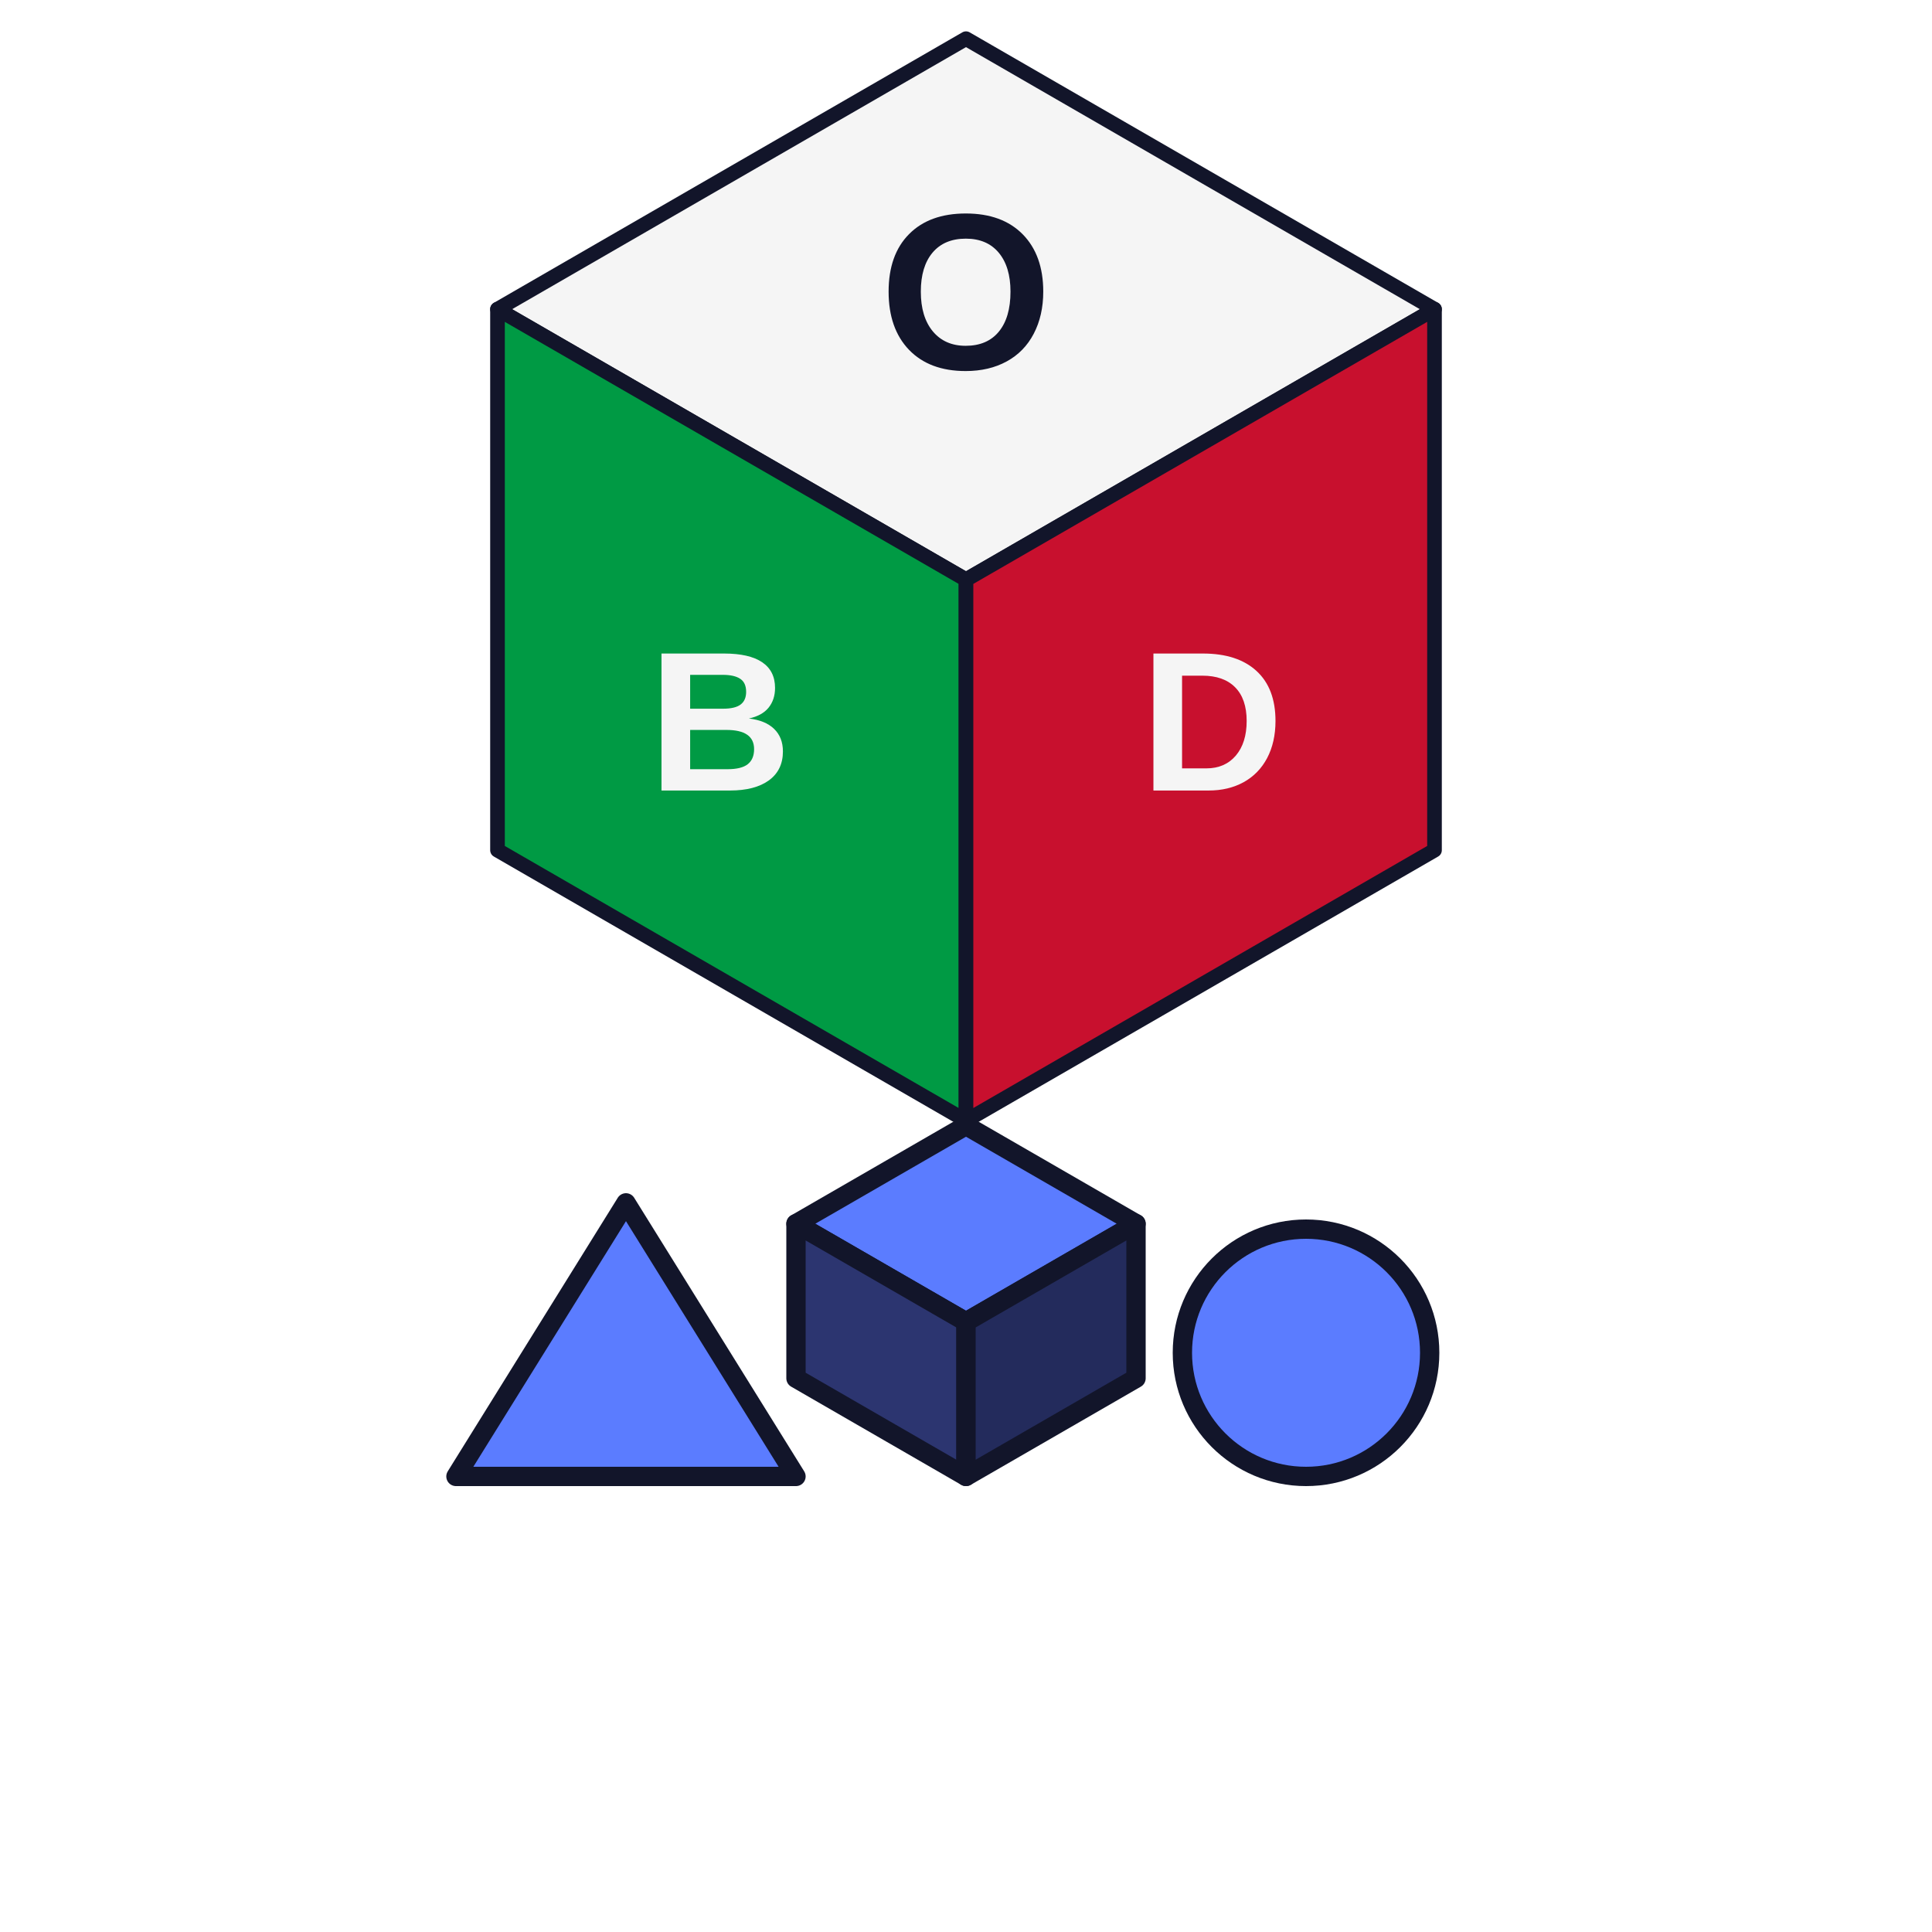
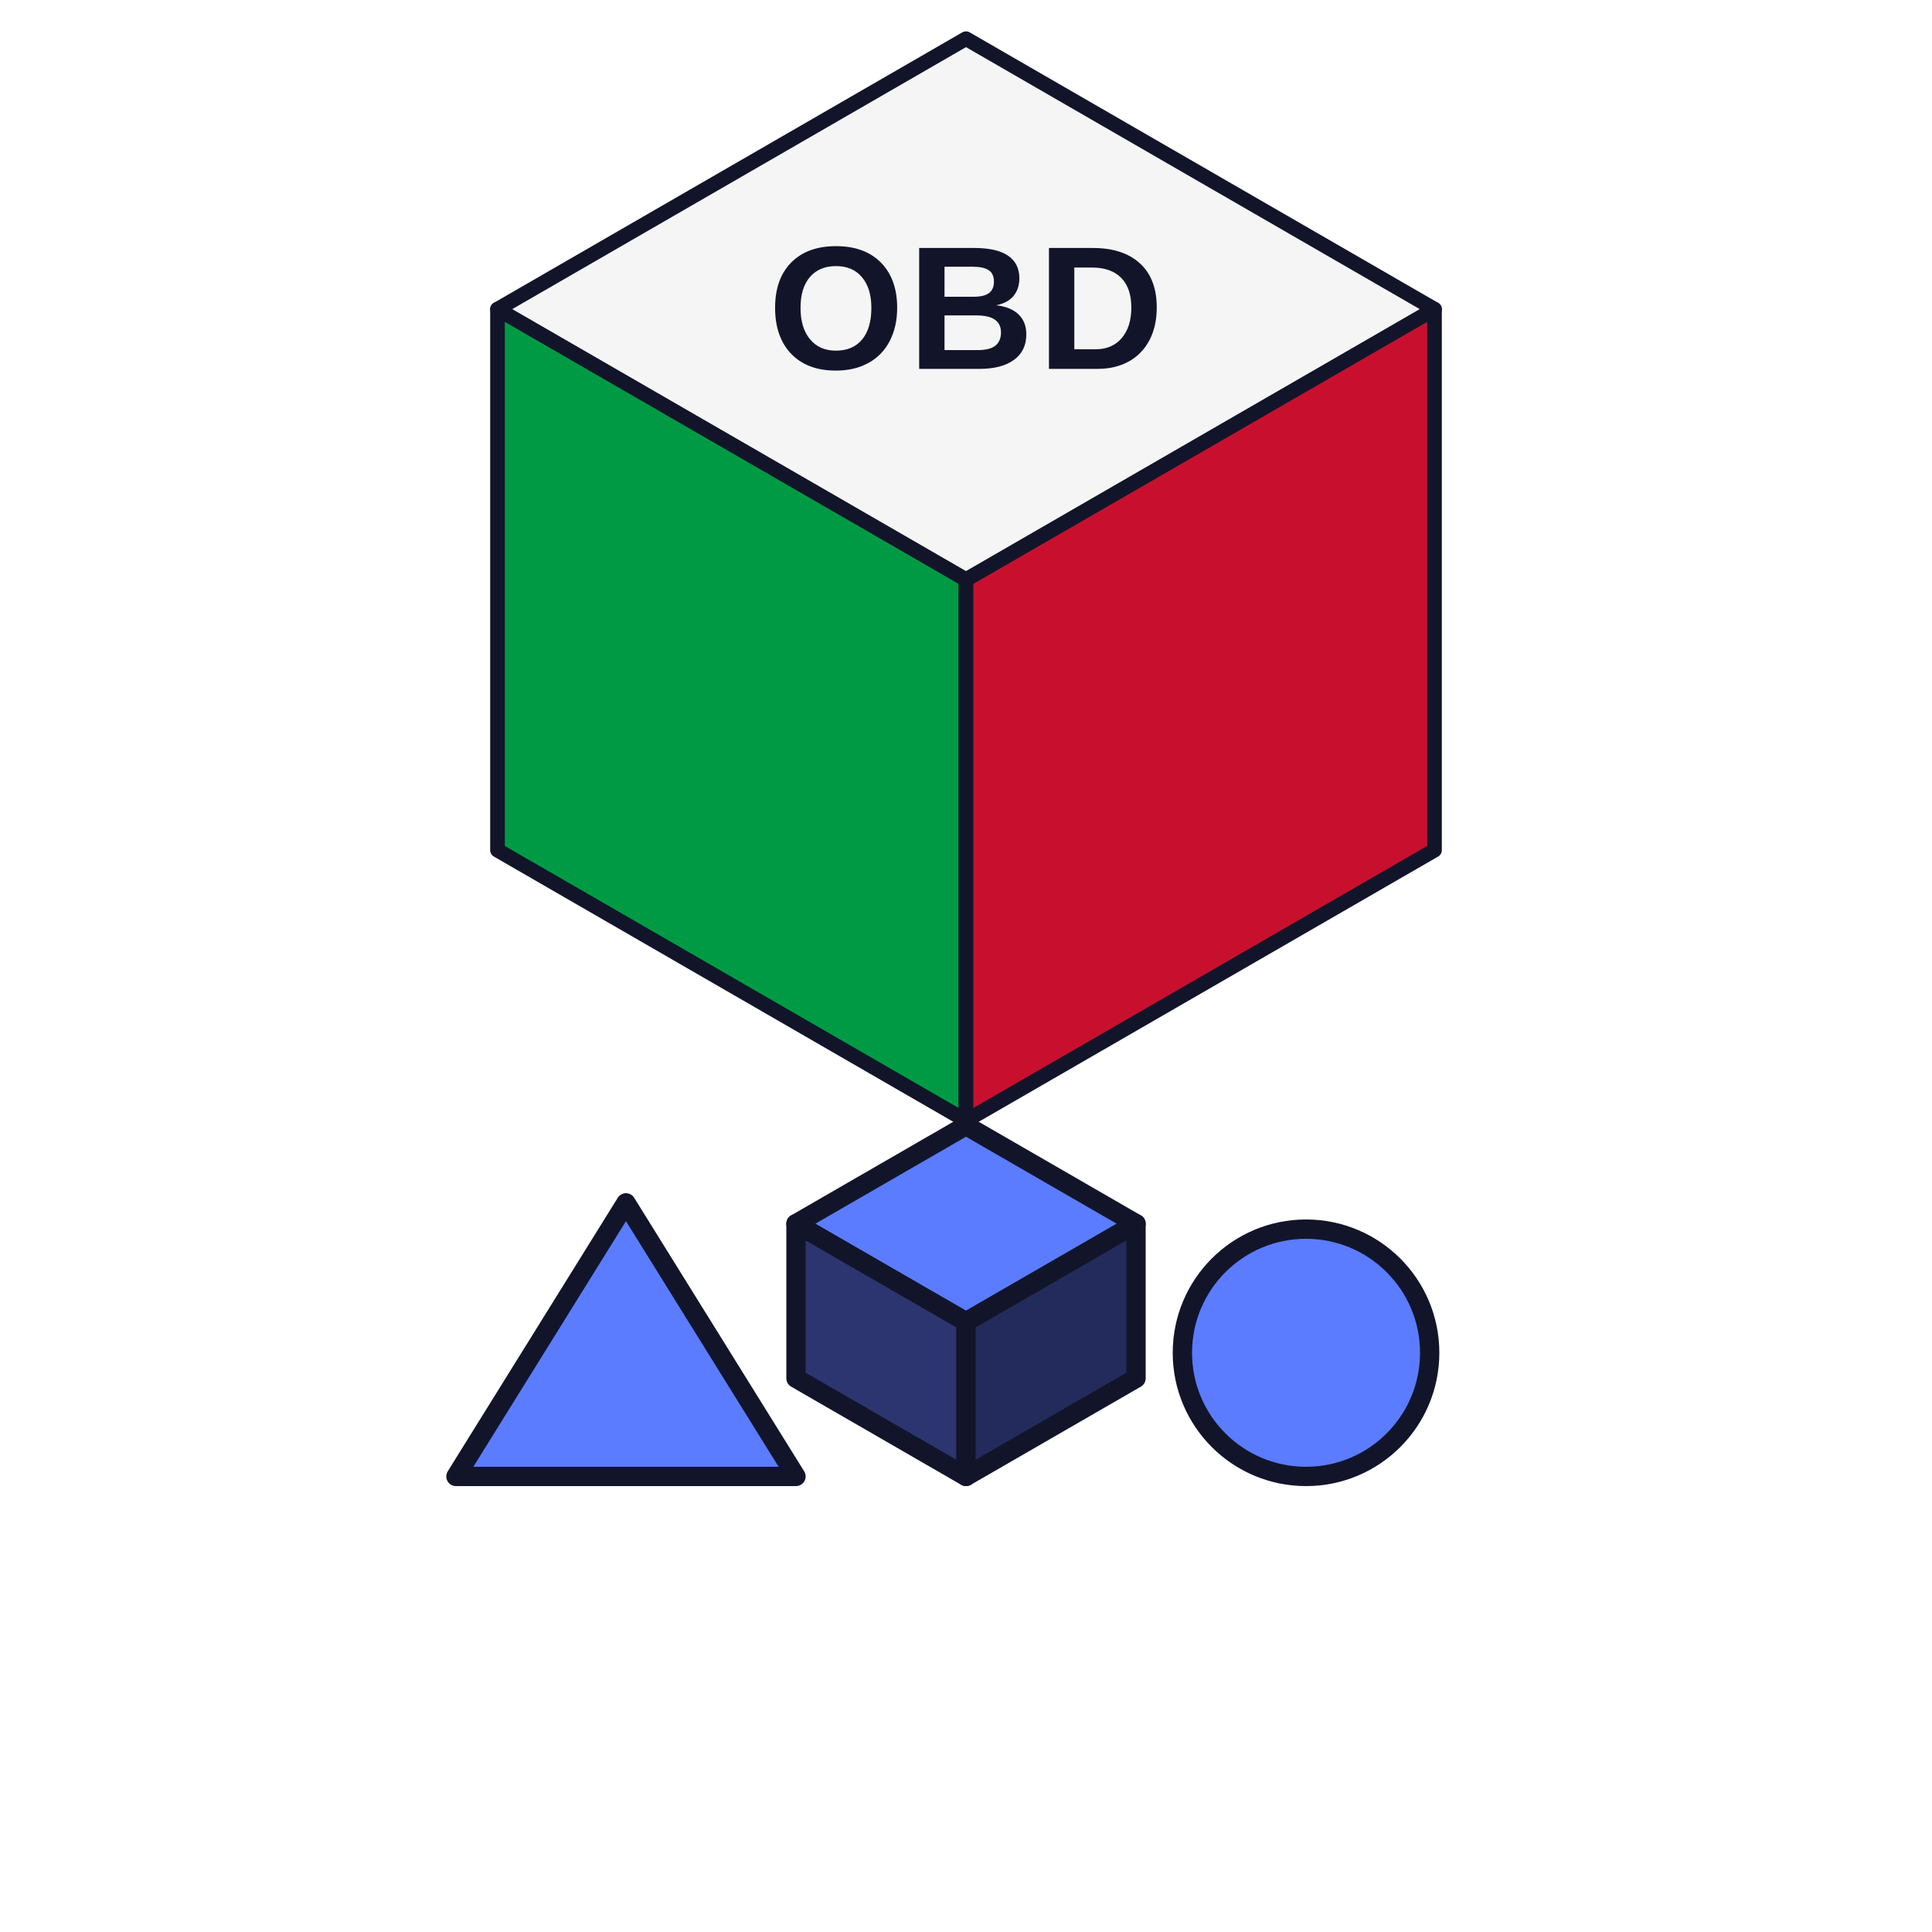
<svg xmlns="http://www.w3.org/2000/svg" viewBox="0 0 200 200" role="img" aria-label="OBD Cube logo mark">
  <g transform="translate(20,-3.96) scale(0.8)">
    <g transform="translate(24.22,1.15) scale(0.7578)">
      <path d="M100,11.62 L180,57.81 L100,104 L20,57.81 Z" fill="#f5f5f5" stroke="#12152a" stroke-width="2.5" stroke-linejoin="round" />
      <path d="M20,57.81 L100,104 L100,196.38 L20,150.19 Z" fill="#009a44" stroke="#12152a" stroke-width="2.5" stroke-linejoin="round" />
      <path d="M100,104 L180,57.81 L180,150.19 L100,196.38 Z" fill="#c8102e" stroke="#12152a" stroke-width="2.5" stroke-linejoin="round" />
-       <text x="100" y="68" text-anchor="middle" font-family="'Arial Black', Arial, Helvetica, sans-serif" font-weight="900" font-size="38" fill="#12152a">O</text>
-       <text x="58" y="140" text-anchor="middle" font-family="'Arial Black', Arial, Helvetica, sans-serif" font-weight="900" font-size="34" fill="#f5f5f5">B</text>
-       <text x="142" y="140" text-anchor="middle" font-family="'Arial Black', Arial, Helvetica, sans-serif" font-weight="900" font-size="34" fill="#f5f5f5">D</text>
+       <text x="100" y="68" text-anchor="middle" font-family="Arial, Helvetica, sans-serif" font-weight="800" font-size="30" letter-spacing="0.5" fill="#12152a">OBD</text>
    </g>
    <g stroke="#12152a" stroke-width="2.5" stroke-linejoin="round">
      <path d="M56,160.6 L78,196.0 L34,196.0 Z" fill="#5b7cff" />
      <path d="M100,150.6 L122,163.3 L100,176.0 L78,163.3 Z" fill="#5b7cff" />
      <path d="M78,163.3 L100,176.0 L100,196.0 L78,183.3 Z" fill="#2c3570" />
      <path d="M100,176.0 L122,163.3 L122,183.3 L100,196.0 Z" fill="#232b5c" />
      <circle cx="144" cy="180" r="16" fill="#5b7cff" />
    </g>
  </g>
</svg>
